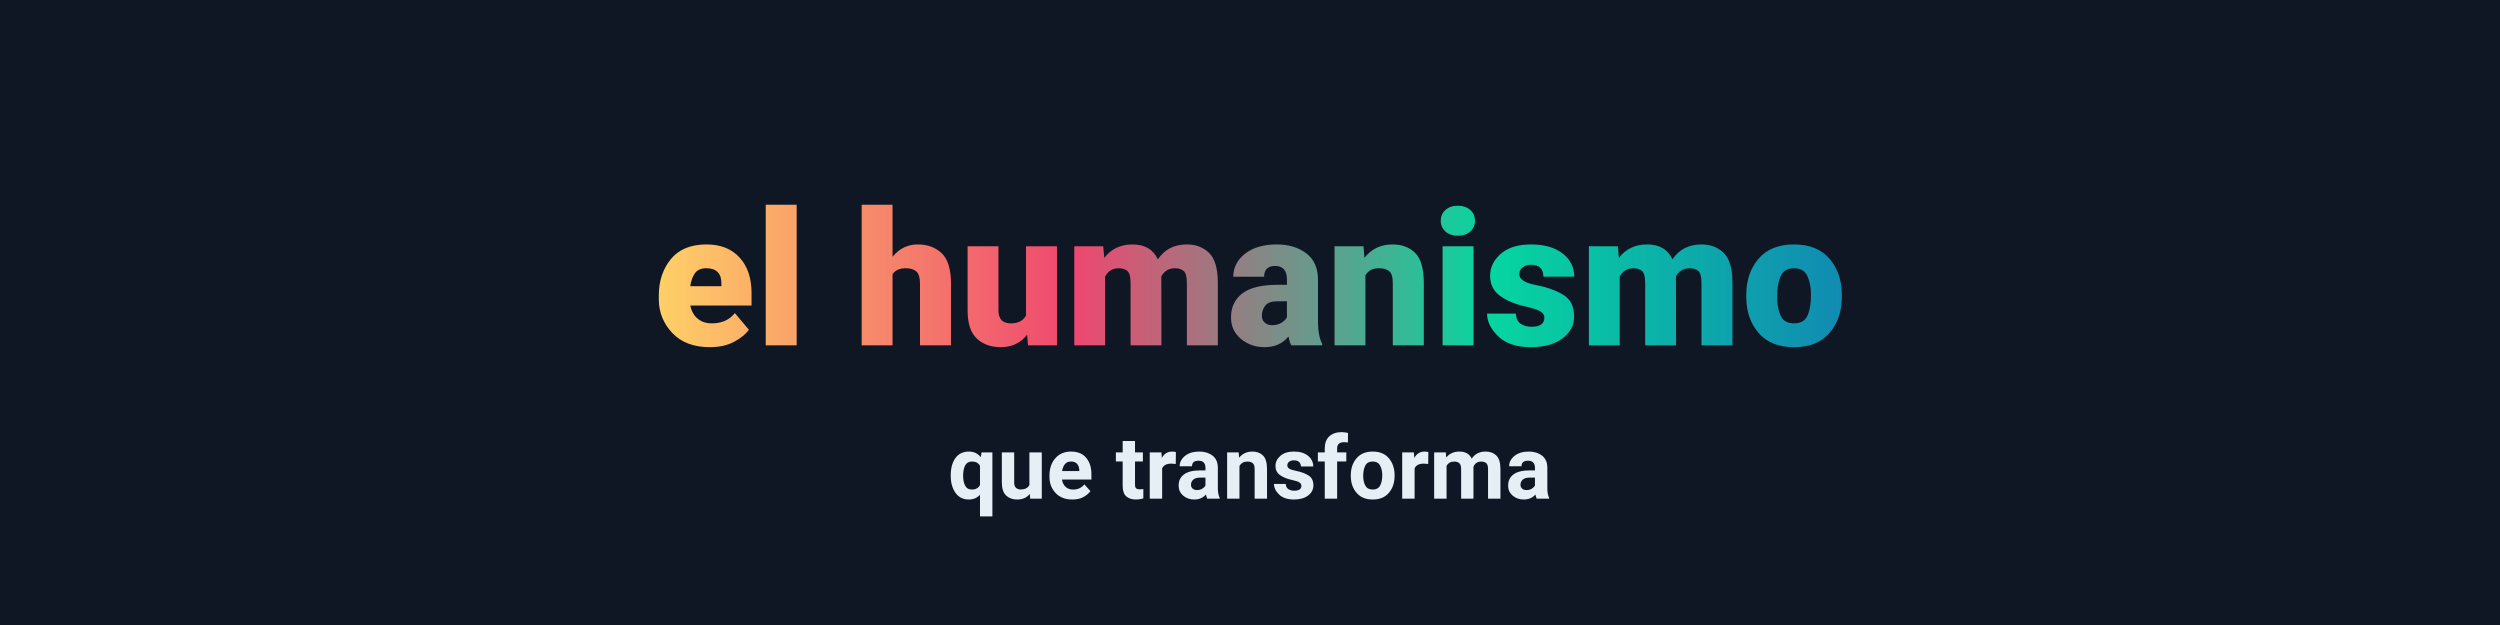
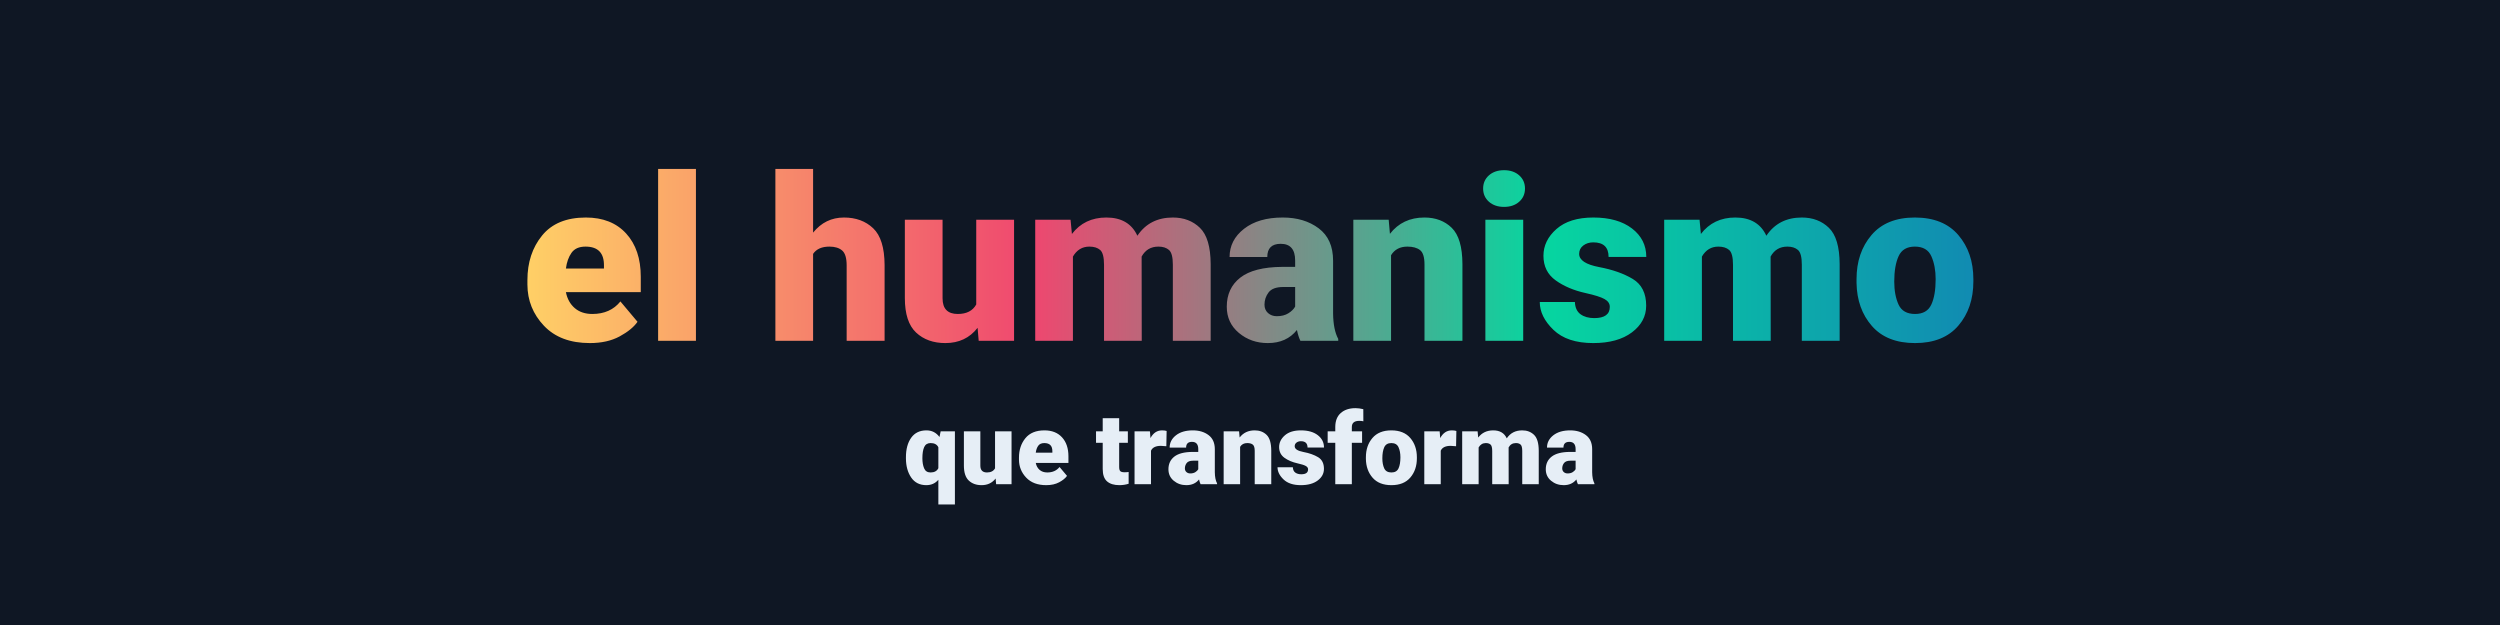
- <svg xmlns="http://www.w3.org/2000/svg" width="1600" height="400" viewBox="0 0 1600 400">
+ <svg xmlns="http://www.w3.org/2000/svg" width="2400" height="600" viewBox="0 0 2400 600">
  <defs>
    <linearGradient id="g" x1="0" x2="1" y1="0" y2="0">
      <stop offset="0%" stop-color="#ffd166" />
      <stop offset="35%" stop-color="#ef476f" />
      <stop offset="70%" stop-color="#06d6a0" />
      <stop offset="100%" stop-color="#118ab2" />
    </linearGradient>
  </defs>
  <rect width="100%" height="100%" fill="#0f1724" />
-   <text x="50%" y="45%" text-anchor="middle" dominant-baseline="central" font-family="Segoe UI, Roboto, Helvetica, Arial, sans-serif" font-weight="800" font-size="120" fill="url(#g)">
+   <text x="50%" y="42%" text-anchor="middle" dominant-baseline="central" font-family="Segoe UI, Roboto, Helvetica, Arial, sans-serif" font-weight="900" font-size="220" fill="url(#g)">
    el humanismo
  </text>
-   <text x="50%" y="75%" text-anchor="middle" dominant-baseline="central" font-family="Segoe UI, Roboto, Helvetica, Arial, sans-serif" font-weight="700" font-size="56" fill="#e6eef6">
+   <text x="50%" y="72%" text-anchor="middle" dominant-baseline="central" font-family="Segoe UI, Roboto, Helvetica, Arial, sans-serif" font-weight="800" font-size="96" fill="#e6eef6">
    que transforma
  </text>
</svg>
